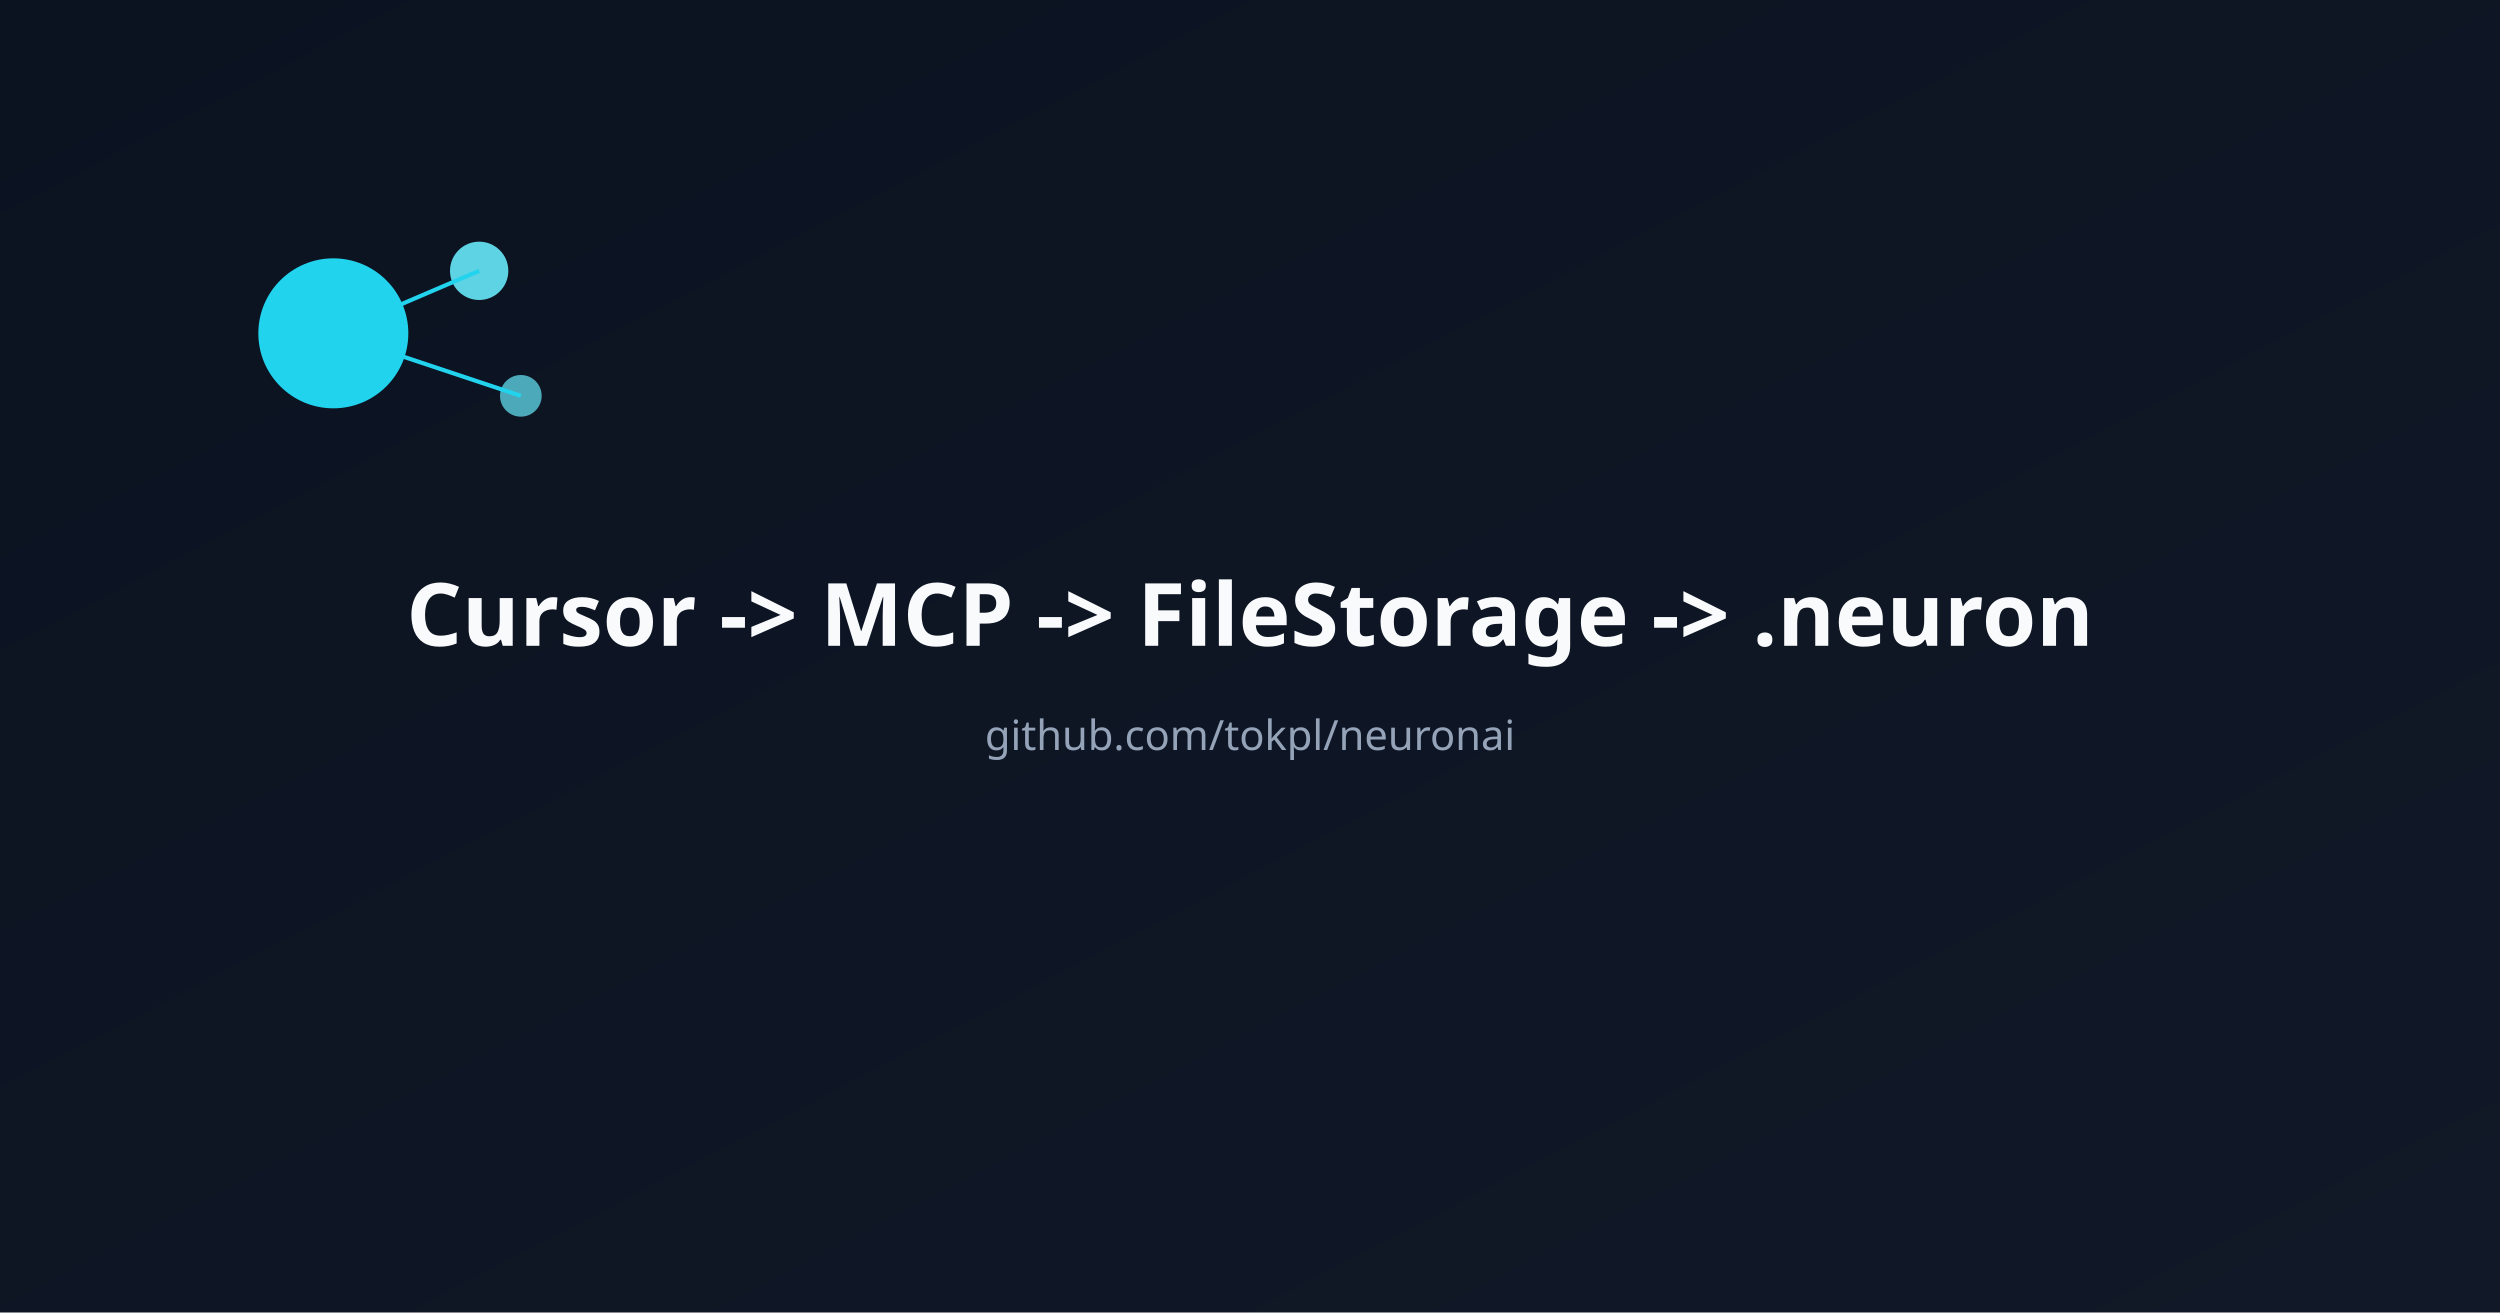
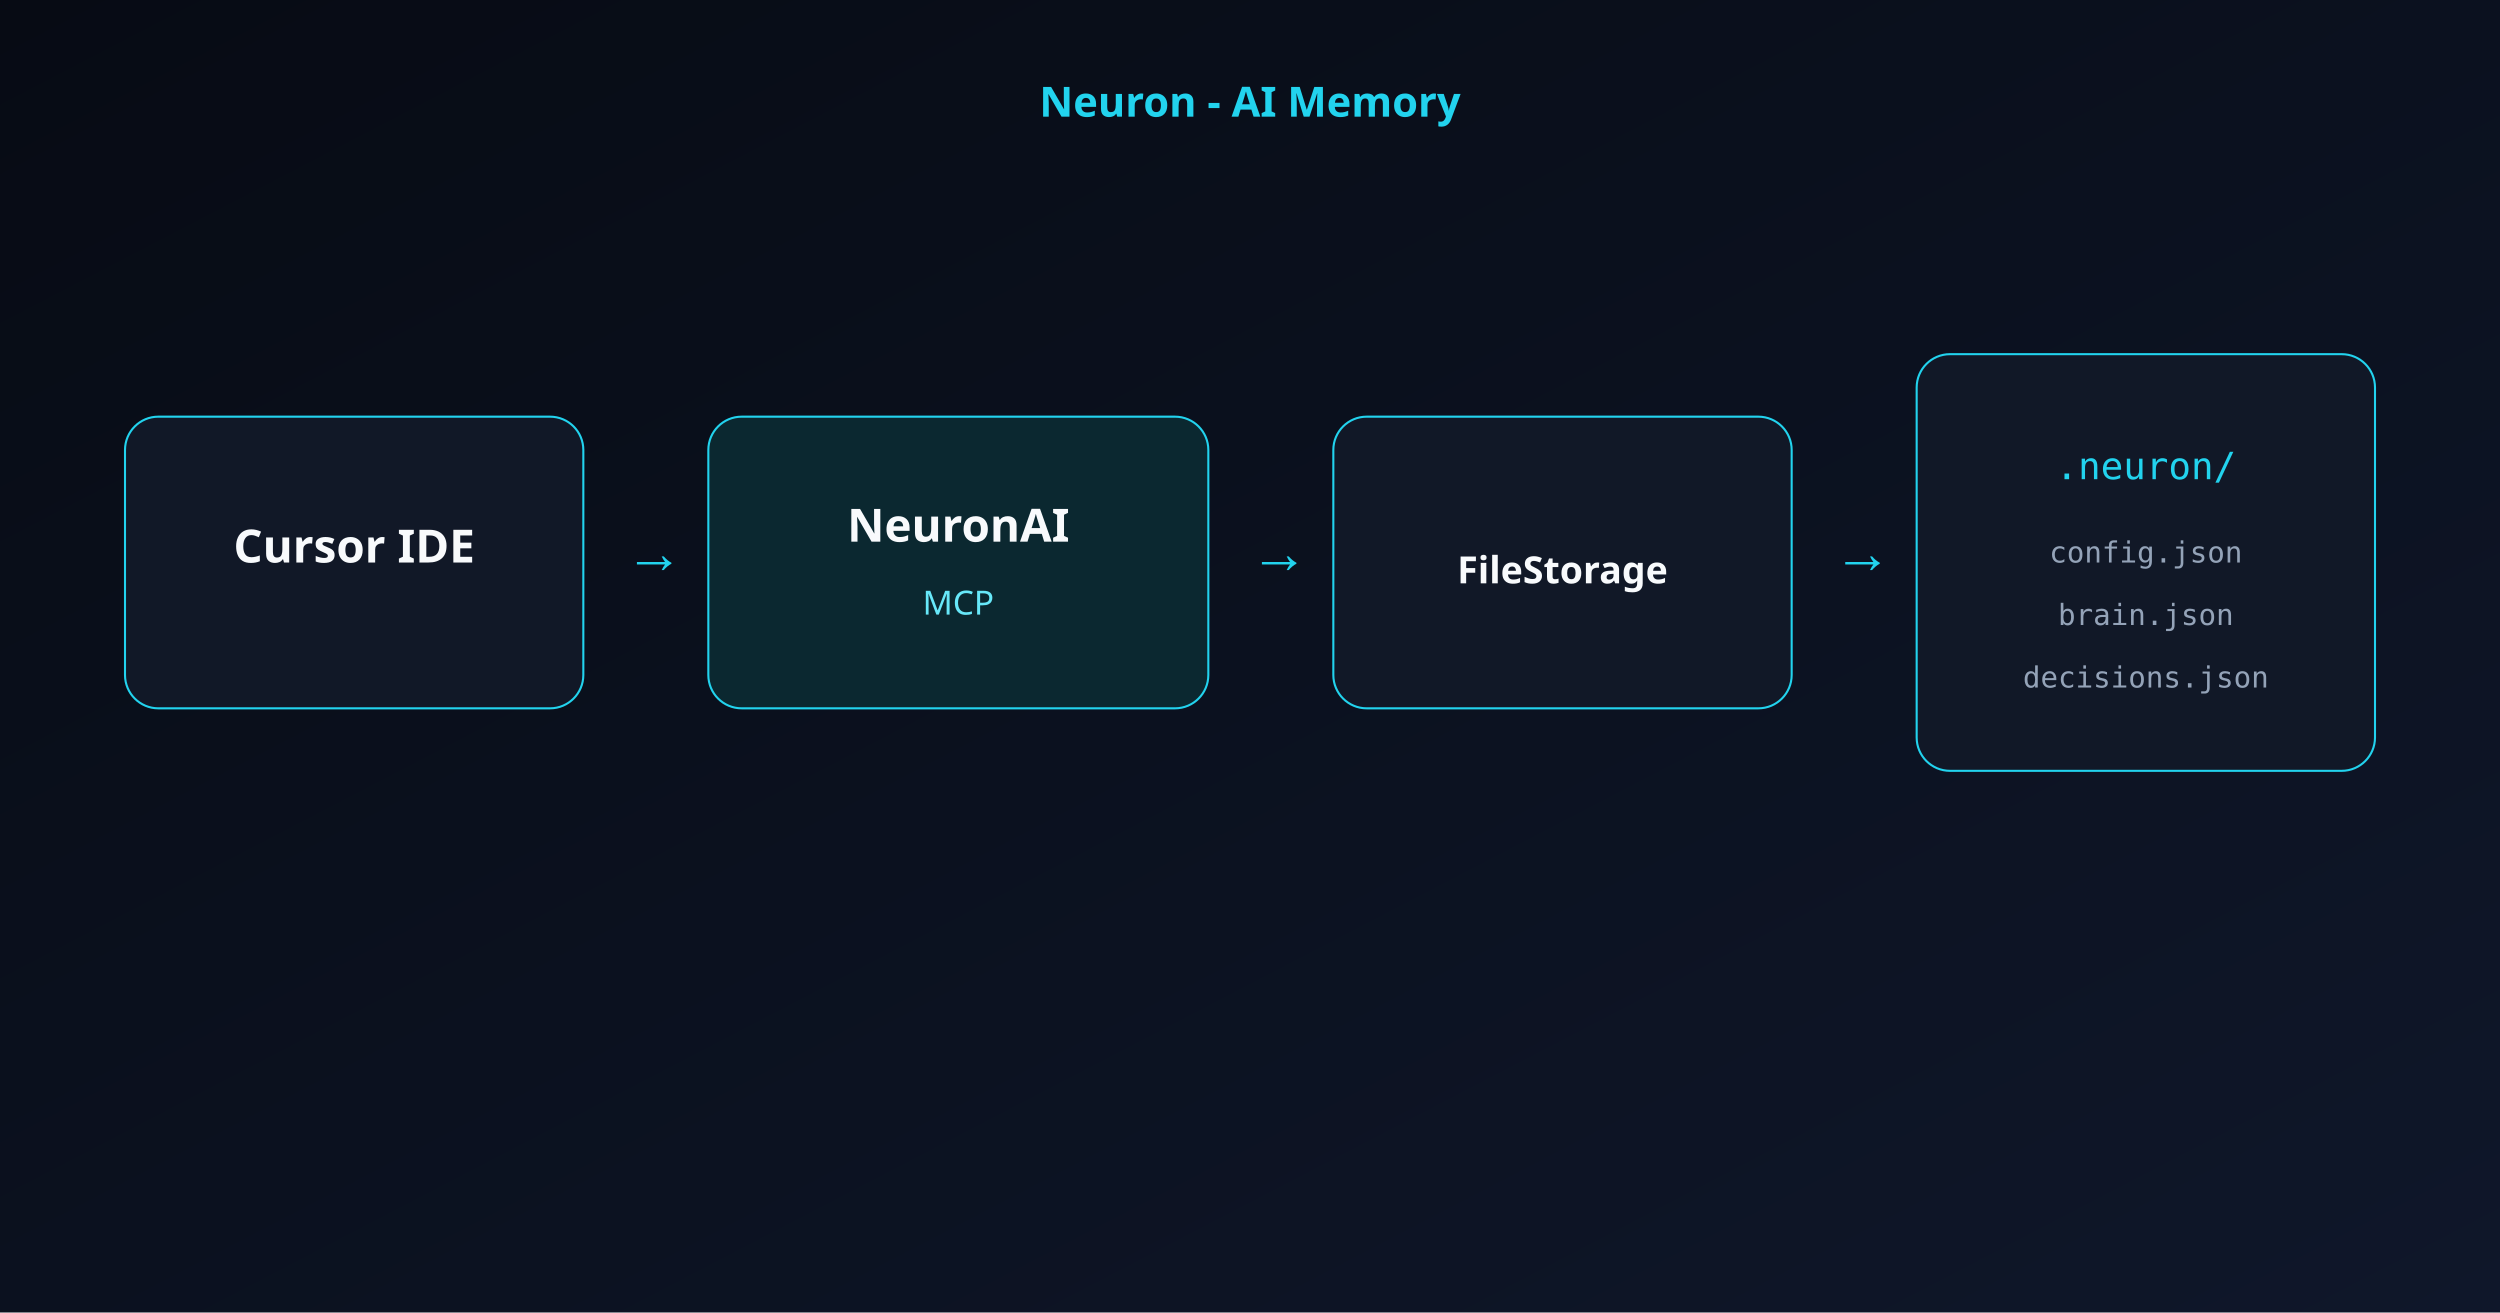
- <svg xmlns="http://www.w3.org/2000/svg" width="1200" height="630" viewBox="0 0 1200 630">
+ <svg xmlns="http://www.w3.org/2000/svg" width="1200" height="630" viewBox="0 0 1200 630" role="img" aria-label="NeuronAI architecture">
  <defs>
    <linearGradient id="bg" x1="0" y1="0" x2="1" y2="1">
-       <stop offset="0%" stop-color="#0B1220" />
-       <stop offset="100%" stop-color="#111827" />
+       <stop offset="0%" stop-color="#070B14" />
+       <stop offset="100%" stop-color="#0F172A" />
    </linearGradient>
  </defs>
  <rect width="1200" height="630" fill="url(#bg)" />
-   <circle cx="160" cy="160" r="36" fill="#22D3EE" />
-   <circle cx="230" cy="130" r="14" fill="#67E8F9" opacity="0.9" />
-   <circle cx="250" cy="190" r="10" fill="#67E8F9" opacity="0.7" />
-   <line x1="160" y1="160" x2="230" y2="130" stroke="#22D3EE" stroke-width="2" />
-   <line x1="160" y1="160" x2="250" y2="190" stroke="#22D3EE" stroke-width="2" />
-   <text x="600" y="310" text-anchor="middle" fill="#F8FAFC" font-family="ui-sans-serif, system-ui, sans-serif" font-size="42" font-weight="700">Cursor -&gt; MCP -&gt; FileStorage -&gt; .neuron</text>
-   <text x="600" y="360" text-anchor="middle" fill="#94A3B8" font-family="ui-sans-serif, system-ui, sans-serif" font-size="20">github.com/tokpl/neuronai</text>
+   <text x="600" y="56" text-anchor="middle" fill="#22D3EE" font-family="ui-sans-serif, system-ui, sans-serif" font-size="20" font-weight="600">Neuron - AI Memory</text>
+   <rect x="60" y="200" width="220" height="140" rx="16" fill="#111827" stroke="#22D3EE" />
+   <text x="170" y="270" text-anchor="middle" fill="#F8FAFC" font-family="ui-sans-serif, system-ui, sans-serif" font-size="22" font-weight="700">Cursor IDE</text>
+   <text x="300" y="275" fill="#22D3EE" font-size="28">→</text>
+   <rect x="340" y="200" width="240" height="140" rx="16" fill="#0B2830" stroke="#22D3EE" />
+   <text x="460" y="260" text-anchor="middle" fill="#F8FAFC" font-family="ui-sans-serif, system-ui, sans-serif" font-size="22" font-weight="700">NeuronAI</text>
+   <text x="460" y="295" text-anchor="middle" fill="#67E8F9" font-family="ui-sans-serif, system-ui, sans-serif" font-size="16">MCP</text>
+   <text x="600" y="275" fill="#22D3EE" font-size="28">→</text>
+   <rect x="640" y="200" width="220" height="140" rx="16" fill="#111827" stroke="#22D3EE" />
+   <text x="750" y="280" text-anchor="middle" fill="#F8FAFC" font-family="ui-sans-serif, system-ui, sans-serif" font-size="18" font-weight="700">FileStorage</text>
+   <text x="880" y="275" fill="#22D3EE" font-size="28">→</text>
+   <rect x="920" y="170" width="220" height="200" rx="16" fill="#111827" stroke="#22D3EE" />
+   <text x="1030" y="230" text-anchor="middle" fill="#22D3EE" font-family="ui-monospace, Menlo, monospace" font-size="18">.neuron/</text>
+   <text x="1030" y="270" text-anchor="middle" fill="#94A3B8" font-family="ui-monospace, Menlo, monospace" font-size="14">config.json</text>
+   <text x="1030" y="300" text-anchor="middle" fill="#94A3B8" font-family="ui-monospace, Menlo, monospace" font-size="14">brain.json</text>
+   <text x="1030" y="330" text-anchor="middle" fill="#94A3B8" font-family="ui-monospace, Menlo, monospace" font-size="14">decisions.json</text>
</svg>
